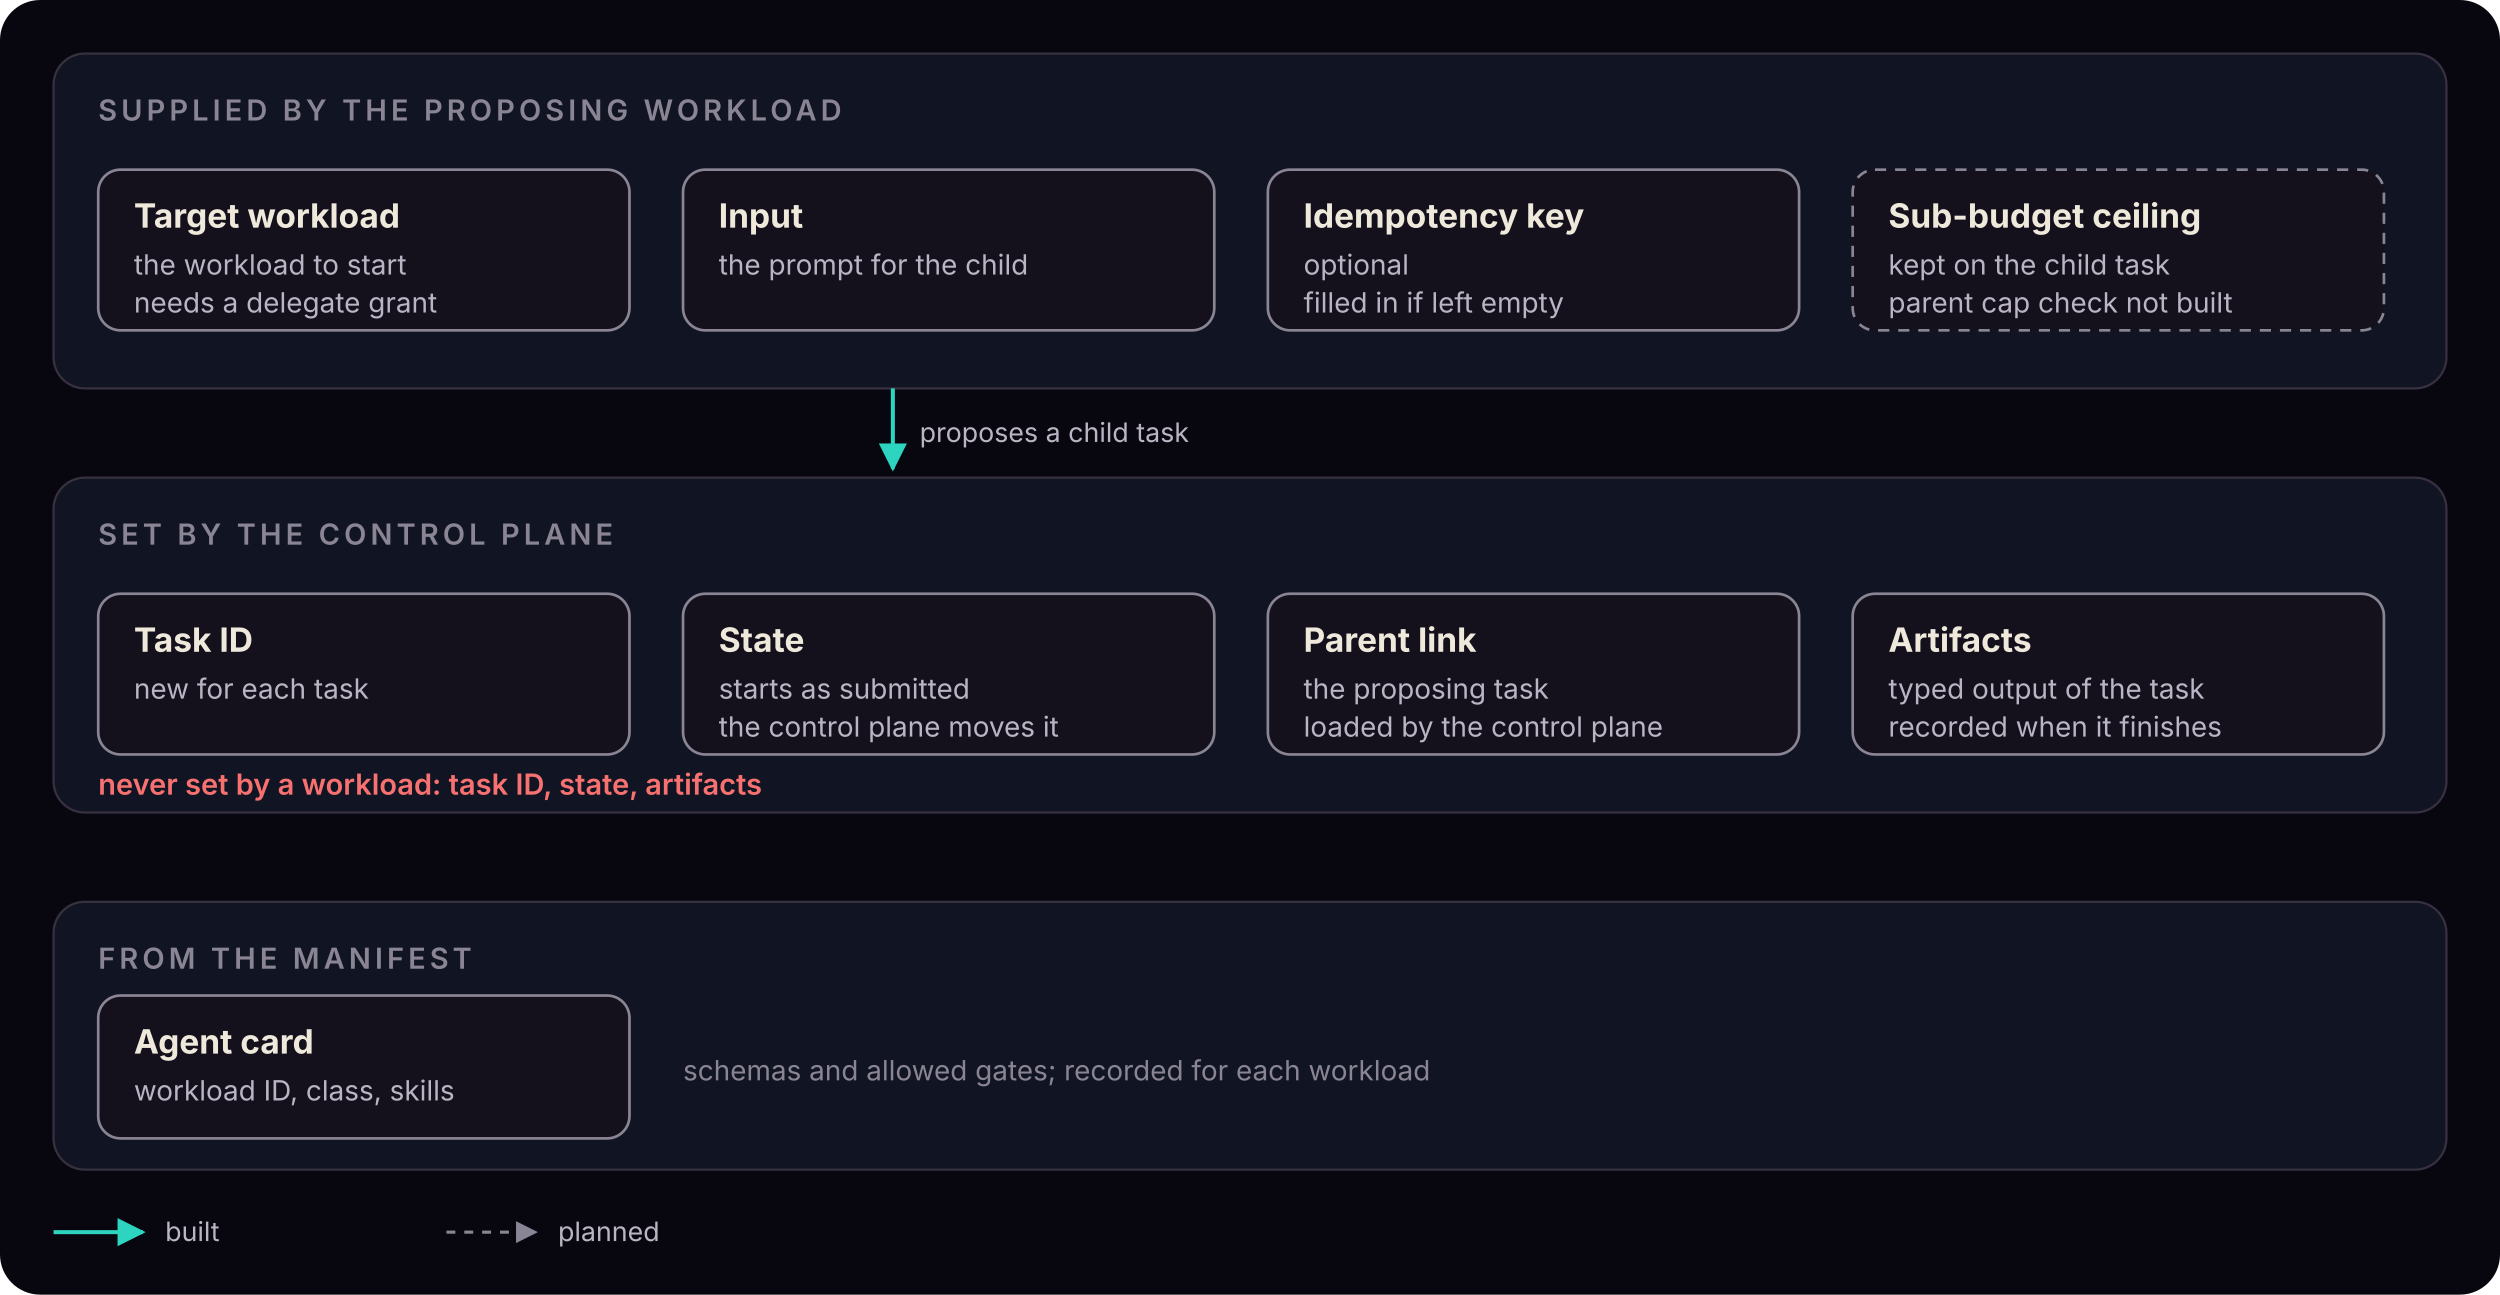
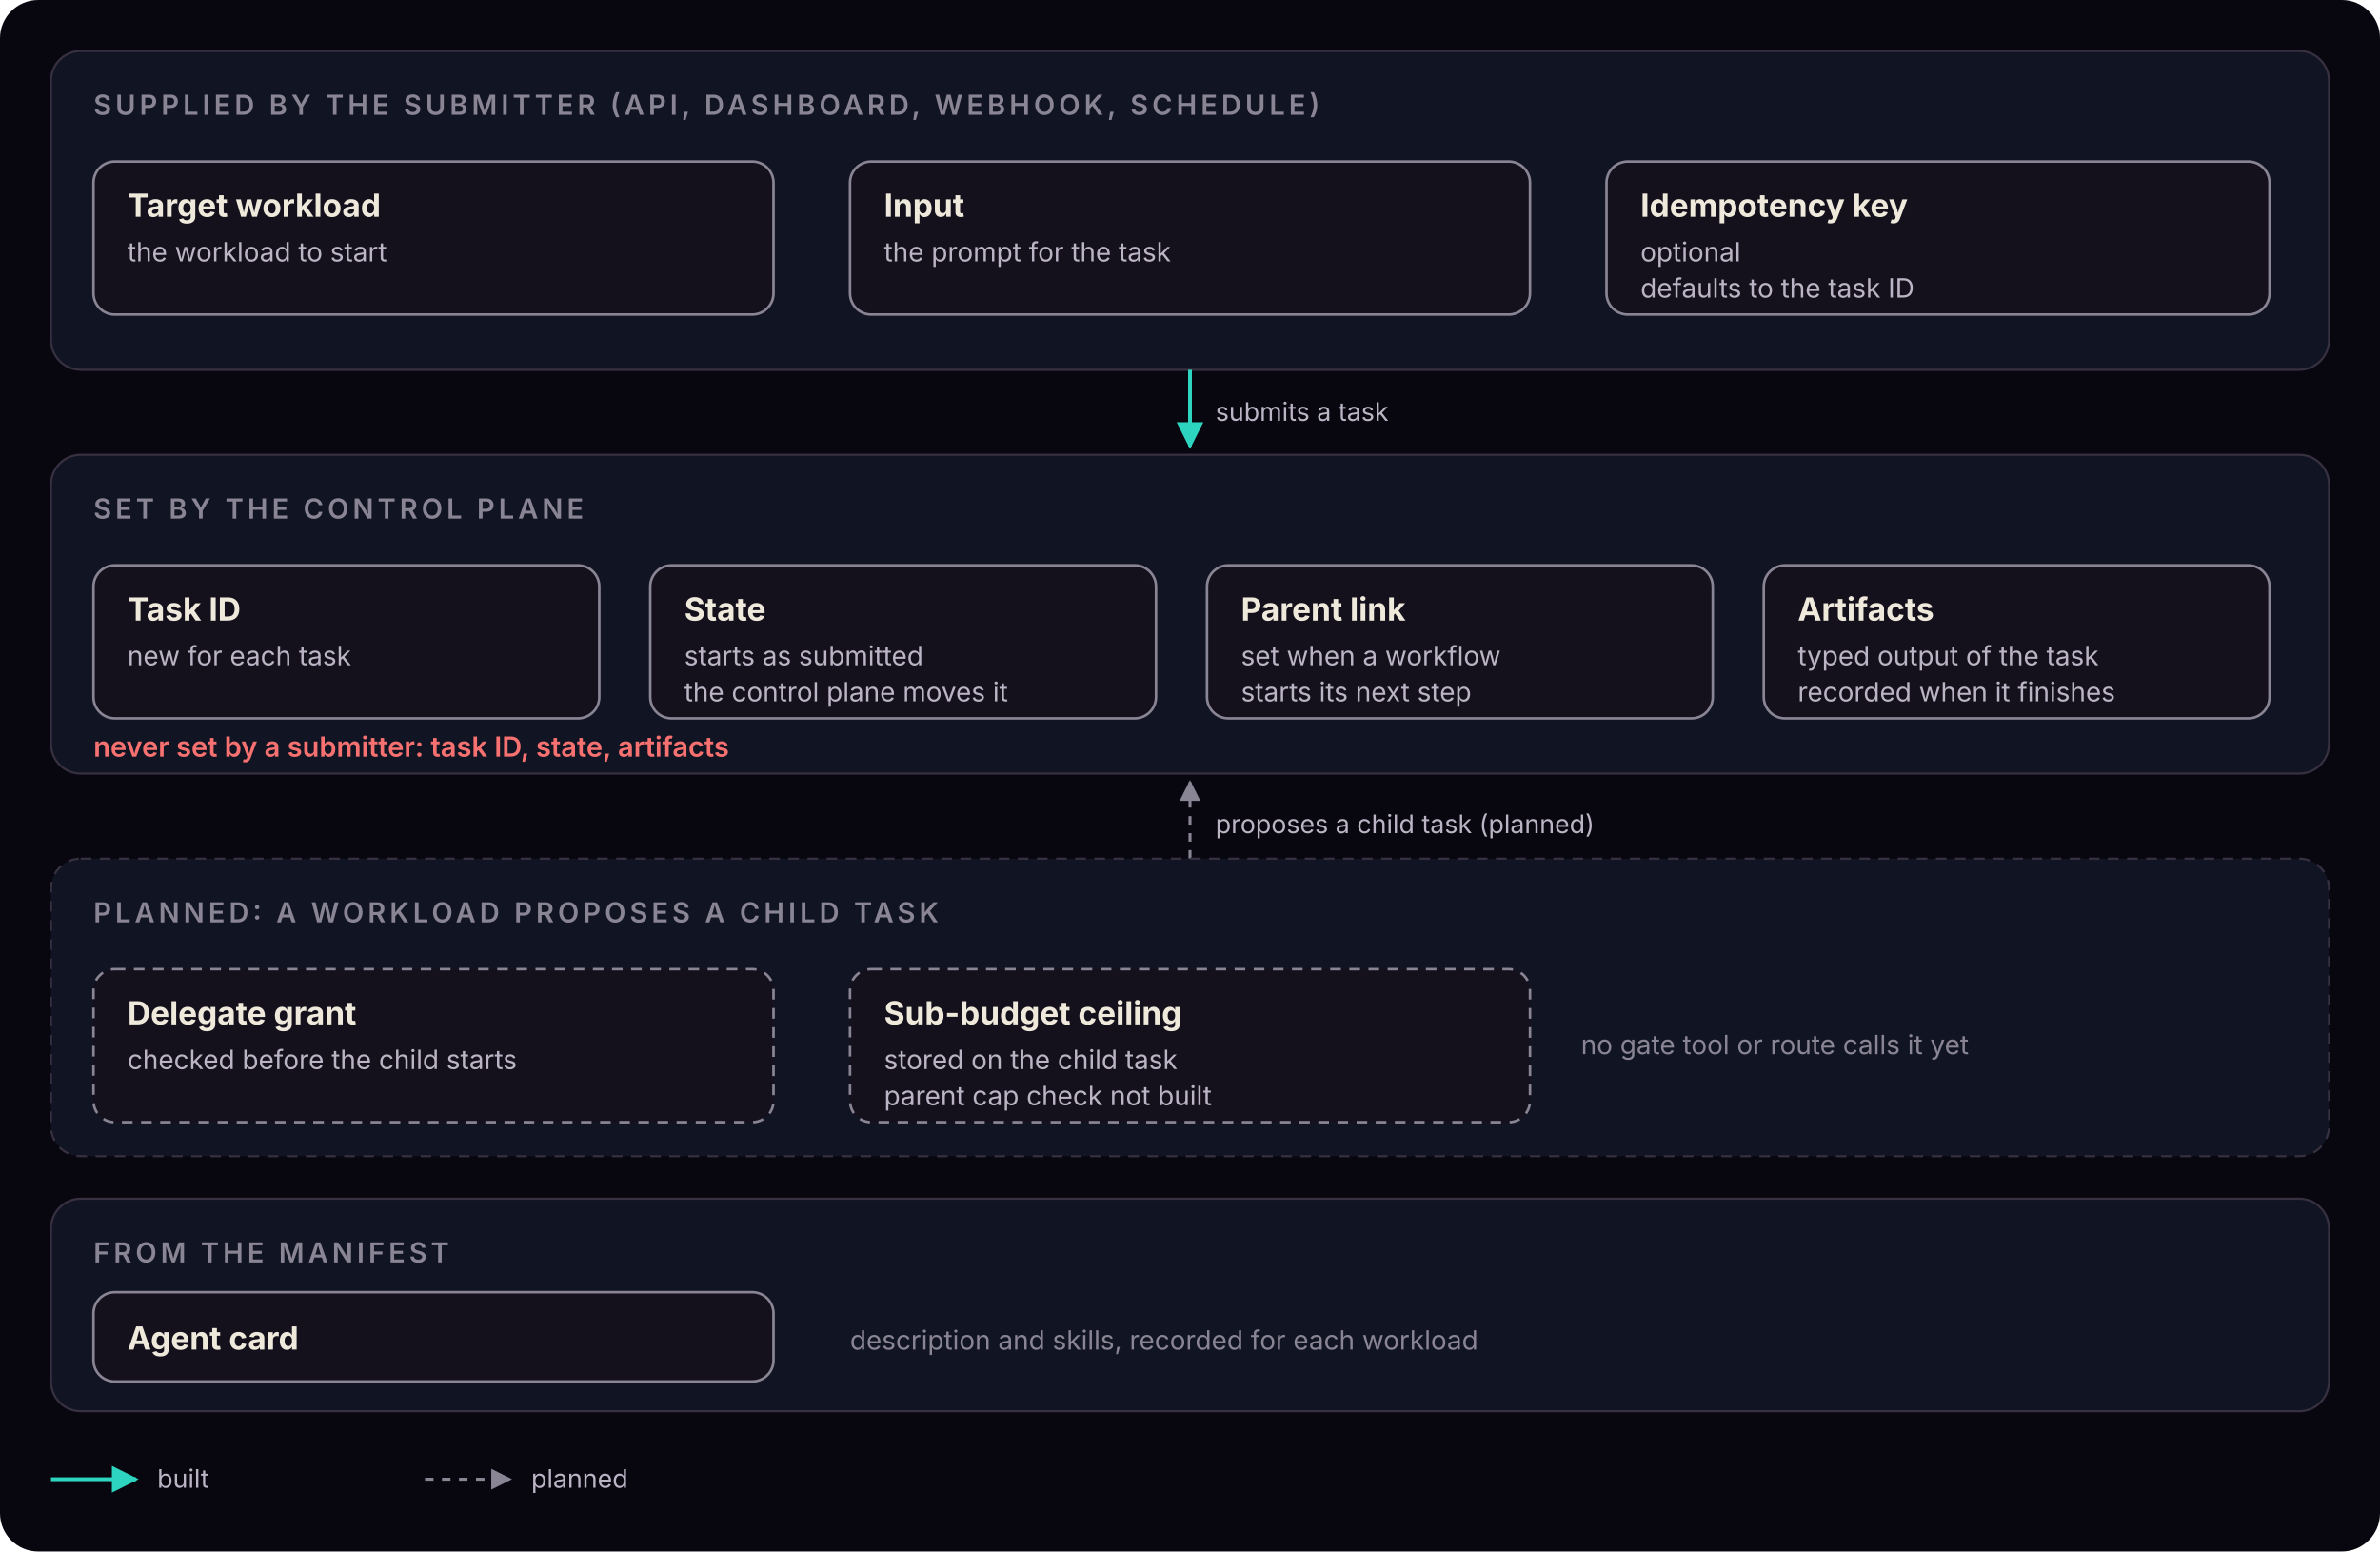
- <svg xmlns="http://www.w3.org/2000/svg" viewBox="0 0 1120 580" role="img" aria-labelledby="t d" data-diagram="nested" font-family="system-ui, -apple-system, BlinkMacSystemFont, 'Segoe UI', sans-serif">
+ <svg xmlns="http://www.w3.org/2000/svg" viewBox="0 0 1120 730" role="img" aria-labelledby="t d" data-diagram="nested" font-family="system-ui, -apple-system, BlinkMacSystemFont, 'Segoe UI', sans-serif">
  <defs>
    <marker id="a" viewBox="0 0 10 10" refX="9" refY="5" markerWidth="7" markerHeight="7" orient="auto-start-reverse">
      <path d="M0 0 10 5 0 10z" fill="#2dd4bf" />
    </marker>
    <marker id="m" viewBox="0 0 10 10" refX="9" refY="5" markerWidth="7" markerHeight="7" orient="auto-start-reverse">
      <path d="M0 0 10 5 0 10z" fill="#8a8594" />
    </marker>
    <marker id="x" viewBox="0 0 10 10" refX="9" refY="5" markerWidth="7" markerHeight="7" orient="auto-start-reverse">
      <path d="M0 0 10 5 0 10z" fill="#f87171" />
    </marker>
    <linearGradient id="glow" x1="0" y1="0" x2="0" y2="1">
      <stop offset="0" stop-color="#2dd4bf" stop-opacity=".22" />
      <stop offset="1" stop-color="#2dd4bf" stop-opacity=".06" />
    </linearGradient>
    <style>
      .lane{fill:#111422;stroke:#373040}
      .lanet{fill:#8a8594;font-size:13px;font-weight:600;letter-spacing:.14em}
      .box{fill:#14111c;stroke:#8a8594;stroke-width:1.2}
      .key{fill:url(#glow);stroke:#2dd4bf;stroke-width:1.6}
      .ext{fill:#14111c;stroke:#7fd6b4;stroke-width:1.2}
      .plan{fill:#14111c;stroke:#8a8594;stroke-width:1.2;stroke-dasharray:5 4}
      .wait{fill:#14111c;stroke:#f0b86a;stroke-width:1.2}
      .bad{fill:#14111c;stroke:#f87171;stroke-width:1.2}
      .frame{fill:none;stroke:#bbb4c5;stroke-dasharray:5 5;stroke-width:1.2}
      .h{fill:#efe9dc;font-size:15px;font-weight:650}
      .s{fill:#bbb4c5;font-size:12.5px}
      .cap{fill:#8a8594;font-size:12.5px}
      .pn{fill:#8a8594;font-size:12px;font-weight:600;letter-spacing:.06em}
      .n{fill:#2dd4bf;font-size:12px;font-weight:700;letter-spacing:.08em}
      .idt{fill:#bbb4c5;font-size:12px;font-weight:600;letter-spacing:.06em}
      .lbl{fill:#bbb4c5;font-size:12px}
      .no{fill:#f87171;font-size:13px;font-weight:600}
      .f{stroke:#2dd4bf;stroke-width:1.8;fill:none}
      .r{stroke:#8a8594;stroke-width:1.4;fill:none;stroke-dasharray:4 4}
      .deny{stroke:#f87171;stroke-width:1.4;fill:none;stroke-dasharray:4 4}
      .life{stroke:#373040;stroke-width:1.2;fill:none;stroke-dasharray:4 4}
    </style>
  </defs>
-   <rect width="1120" height="580" rx="18" fill="#08060e" />
+   <rect width="1120" height="730" rx="18" fill="#08060e" />
  <rect class="lane" x="24" y="24" width="1072" height="150" rx="14" />
-   <text class="lanet" x="44" y="54">SUPPLIED BY THE PROPOSING WORKLOAD</text>
-   <rect class="box" x="44" y="76" width="238" height="72" rx="10" />
+   <text class="lanet" x="44" y="54">SUPPLIED BY THE SUBMITTER (API, DASHBOARD, WEBHOOK, SCHEDULE)</text>
+   <rect class="box" x="44" y="76" width="320" height="72" rx="10" />
  <text class="h" x="60" y="102">Target workload</text>
  <text class="s" x="60" y="123">the workload to start</text>
-   <text class="s" x="60" y="140">needs a delegate grant</text>
-   <rect class="box" x="306" y="76" width="238" height="72" rx="10" />
-   <text class="h" x="322" y="102">Input</text>
-   <text class="s" x="322" y="123">the prompt for the child</text>
-   <rect class="box" x="568" y="76" width="238" height="72" rx="10" />
-   <text class="h" x="584" y="102">Idempotency key</text>
-   <text class="s" x="584" y="123">optional</text>
-   <text class="s" x="584" y="140">filled in if left empty</text>
-   <rect class="plan" x="830" y="76" width="238" height="72" rx="10" />
-   <text class="h" x="846" y="102">Sub-budget ceiling</text>
-   <text class="s" x="846" y="123">kept on the child task</text>
-   <text class="s" x="846" y="140">parent cap check not built</text>
-   <path class="f" d="M400 174V210" marker-end="url(#a)" />
-   <text class="lbl" x="412" y="198" text-anchor="start">proposes a child task</text>
+   <rect class="box" x="400" y="76" width="320" height="72" rx="10" />
+   <text class="h" x="416" y="102">Input</text>
+   <text class="s" x="416" y="123">the prompt for the task</text>
+   <rect class="box" x="756" y="76" width="312" height="72" rx="10" />
+   <text class="h" x="772" y="102">Idempotency key</text>
+   <text class="s" x="772" y="123">optional</text>
+   <text class="s" x="772" y="140">defaults to the task ID</text>
+   <path class="f" d="M560 174V210" marker-end="url(#a)" />
+   <text class="lbl" x="572" y="198" text-anchor="start">submits a task</text>
  <rect class="lane" x="24" y="214" width="1072" height="150" rx="14" />
  <text class="lanet" x="44" y="244">SET BY THE CONTROL PLANE</text>
  <rect class="box" x="44" y="266" width="238" height="72" rx="10" />
  <text class="h" x="60" y="292">Task ID</text>
  <text class="s" x="60" y="313">new for each task</text>
  <rect class="box" x="306" y="266" width="238" height="72" rx="10" />
  <text class="h" x="322" y="292">State</text>
  <text class="s" x="322" y="313">starts as submitted</text>
  <text class="s" x="322" y="330">the control plane moves it</text>
  <rect class="box" x="568" y="266" width="238" height="72" rx="10" />
  <text class="h" x="584" y="292">Parent link</text>
-   <text class="s" x="584" y="313">the proposing task</text>
-   <text class="s" x="584" y="330">loaded by the control plane</text>
+   <text class="s" x="584" y="313">set when a workflow</text>
+   <text class="s" x="584" y="330">starts its next step</text>
  <rect class="box" x="830" y="266" width="238" height="72" rx="10" />
  <text class="h" x="846" y="292">Artifacts</text>
  <text class="s" x="846" y="313">typed output of the task</text>
  <text class="s" x="846" y="330">recorded when it finishes</text>
-   <text class="no" x="44" y="356" text-anchor="start">never set by a workload: task ID, state, artifacts</text>
-   <rect class="lane" x="24" y="404" width="1072" height="120" rx="14" />
-   <text class="lanet" x="44" y="434">FROM THE MANIFEST</text>
-   <rect class="box" x="44" y="446" width="238" height="64" rx="10" />
-   <text class="h" x="60" y="472">Agent card</text>
-   <text class="s" x="60" y="493">workload ID, class, skills</text>
-   <text class="cap" x="306" y="484" text-anchor="start">schemas and allowed gates; recorded for each workload</text>
-   <path class="f" d="M24 552H64" marker-end="url(#a)" />
-   <text class="lbl" x="74" y="556" text-anchor="start">built</text>
-   <path class="r" d="M200 552H240" marker-end="url(#m)" />
-   <text class="lbl" x="250" y="556" text-anchor="start">planned</text>
+   <text class="no" x="44" y="356" text-anchor="start">never set by a submitter: task ID, state, artifacts</text>
+   <path class="r" d="M560 404V368" marker-end="url(#m)" />
+   <text class="lbl" x="572" y="392" text-anchor="start">proposes a child task (planned)</text>
+   <rect class="lane" x="24" y="404" width="1072" height="140" rx="14" stroke-dasharray="5 4" />
+   <text class="lanet" x="44" y="434">PLANNED: A WORKLOAD PROPOSES A CHILD TASK</text>
+   <rect class="plan" x="44" y="456" width="320" height="72" rx="10" />
+   <text class="h" x="60" y="482">Delegate grant</text>
+   <text class="s" x="60" y="503">checked before the child starts</text>
+   <rect class="plan" x="400" y="456" width="320" height="72" rx="10" />
+   <text class="h" x="416" y="482">Sub-budget ceiling</text>
+   <text class="s" x="416" y="503">stored on the child task</text>
+   <text class="s" x="416" y="520">parent cap check not built</text>
+   <text class="cap" x="744" y="496" text-anchor="start">no gate tool or route calls it yet</text>
+   <rect class="lane" x="24" y="564" width="1072" height="100" rx="14" />
+   <text class="lanet" x="44" y="594">FROM THE MANIFEST</text>
+   <rect class="box" x="44" y="608" width="320" height="42" rx="10" />
+   <text class="h" x="60" y="635">Agent card</text>
+   <text class="cap" x="400" y="635" text-anchor="start">description and skills, recorded for each workload</text>
+   <path class="f" d="M24 696H64" marker-end="url(#a)" />
+   <text class="lbl" x="74" y="700" text-anchor="start">built</text>
+   <path class="r" d="M200 696H240" marker-end="url(#m)" />
+   <text class="lbl" x="250" y="700" text-anchor="start">planned</text>
</svg>
